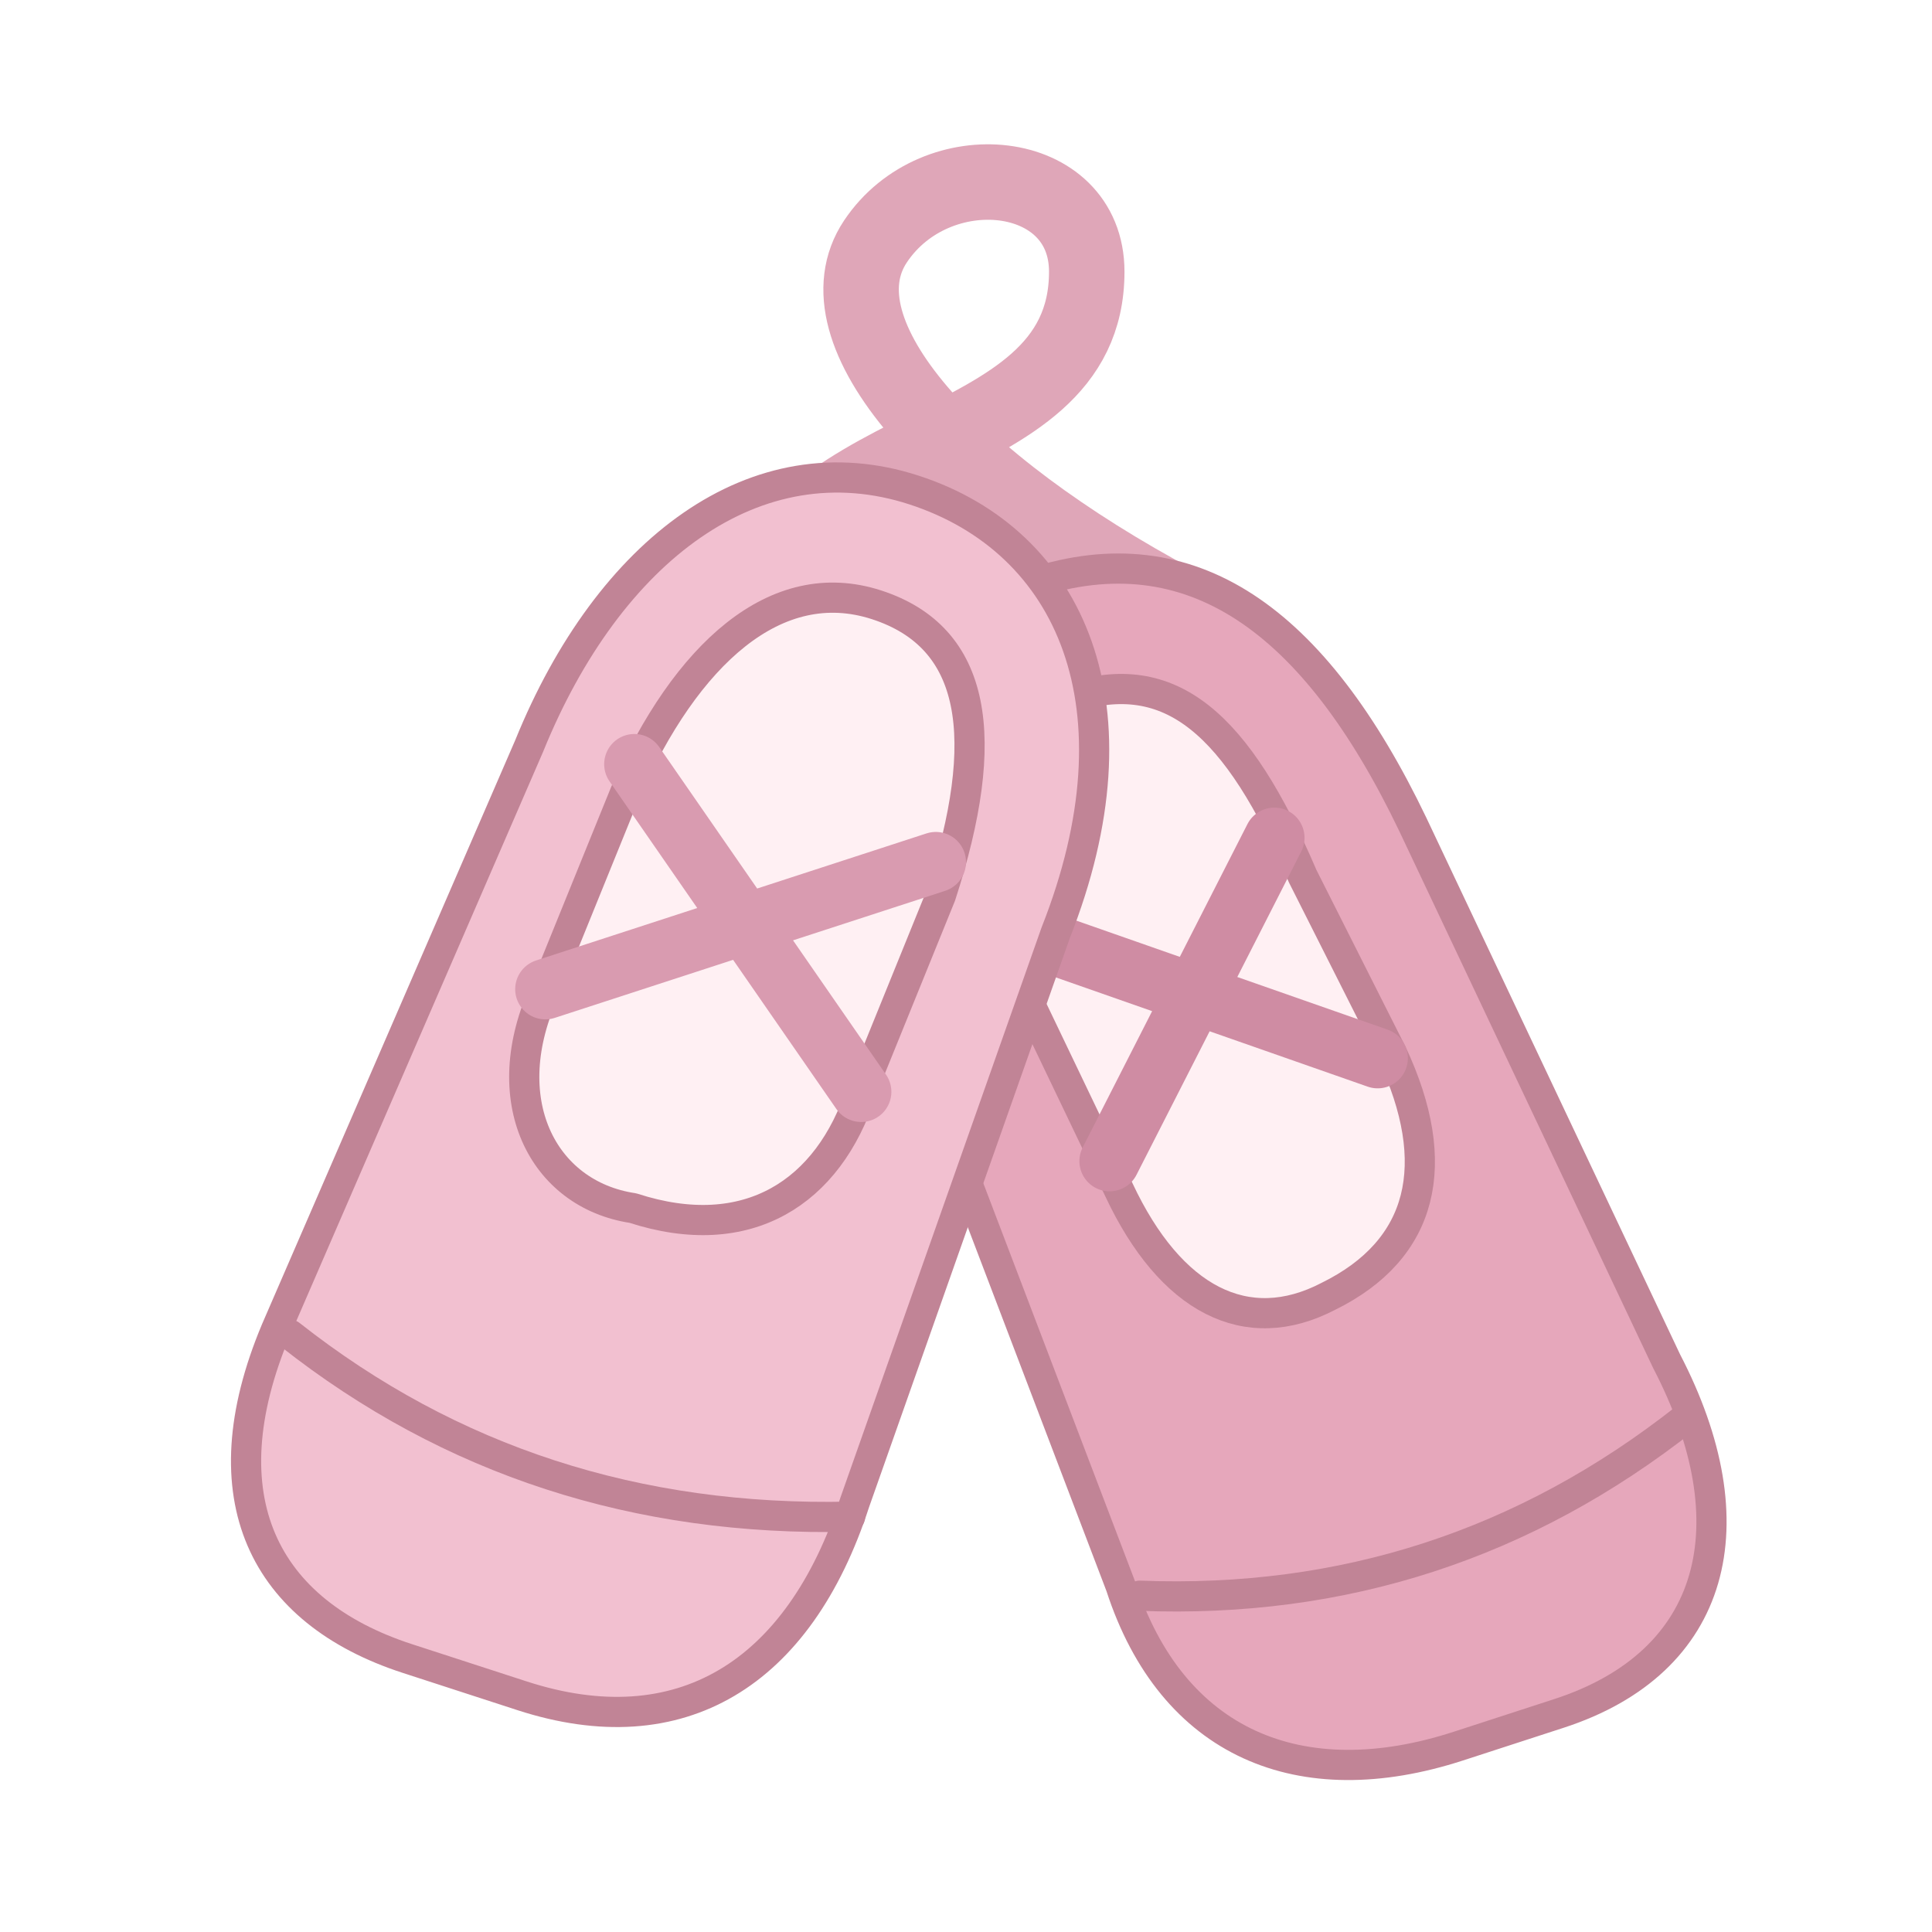
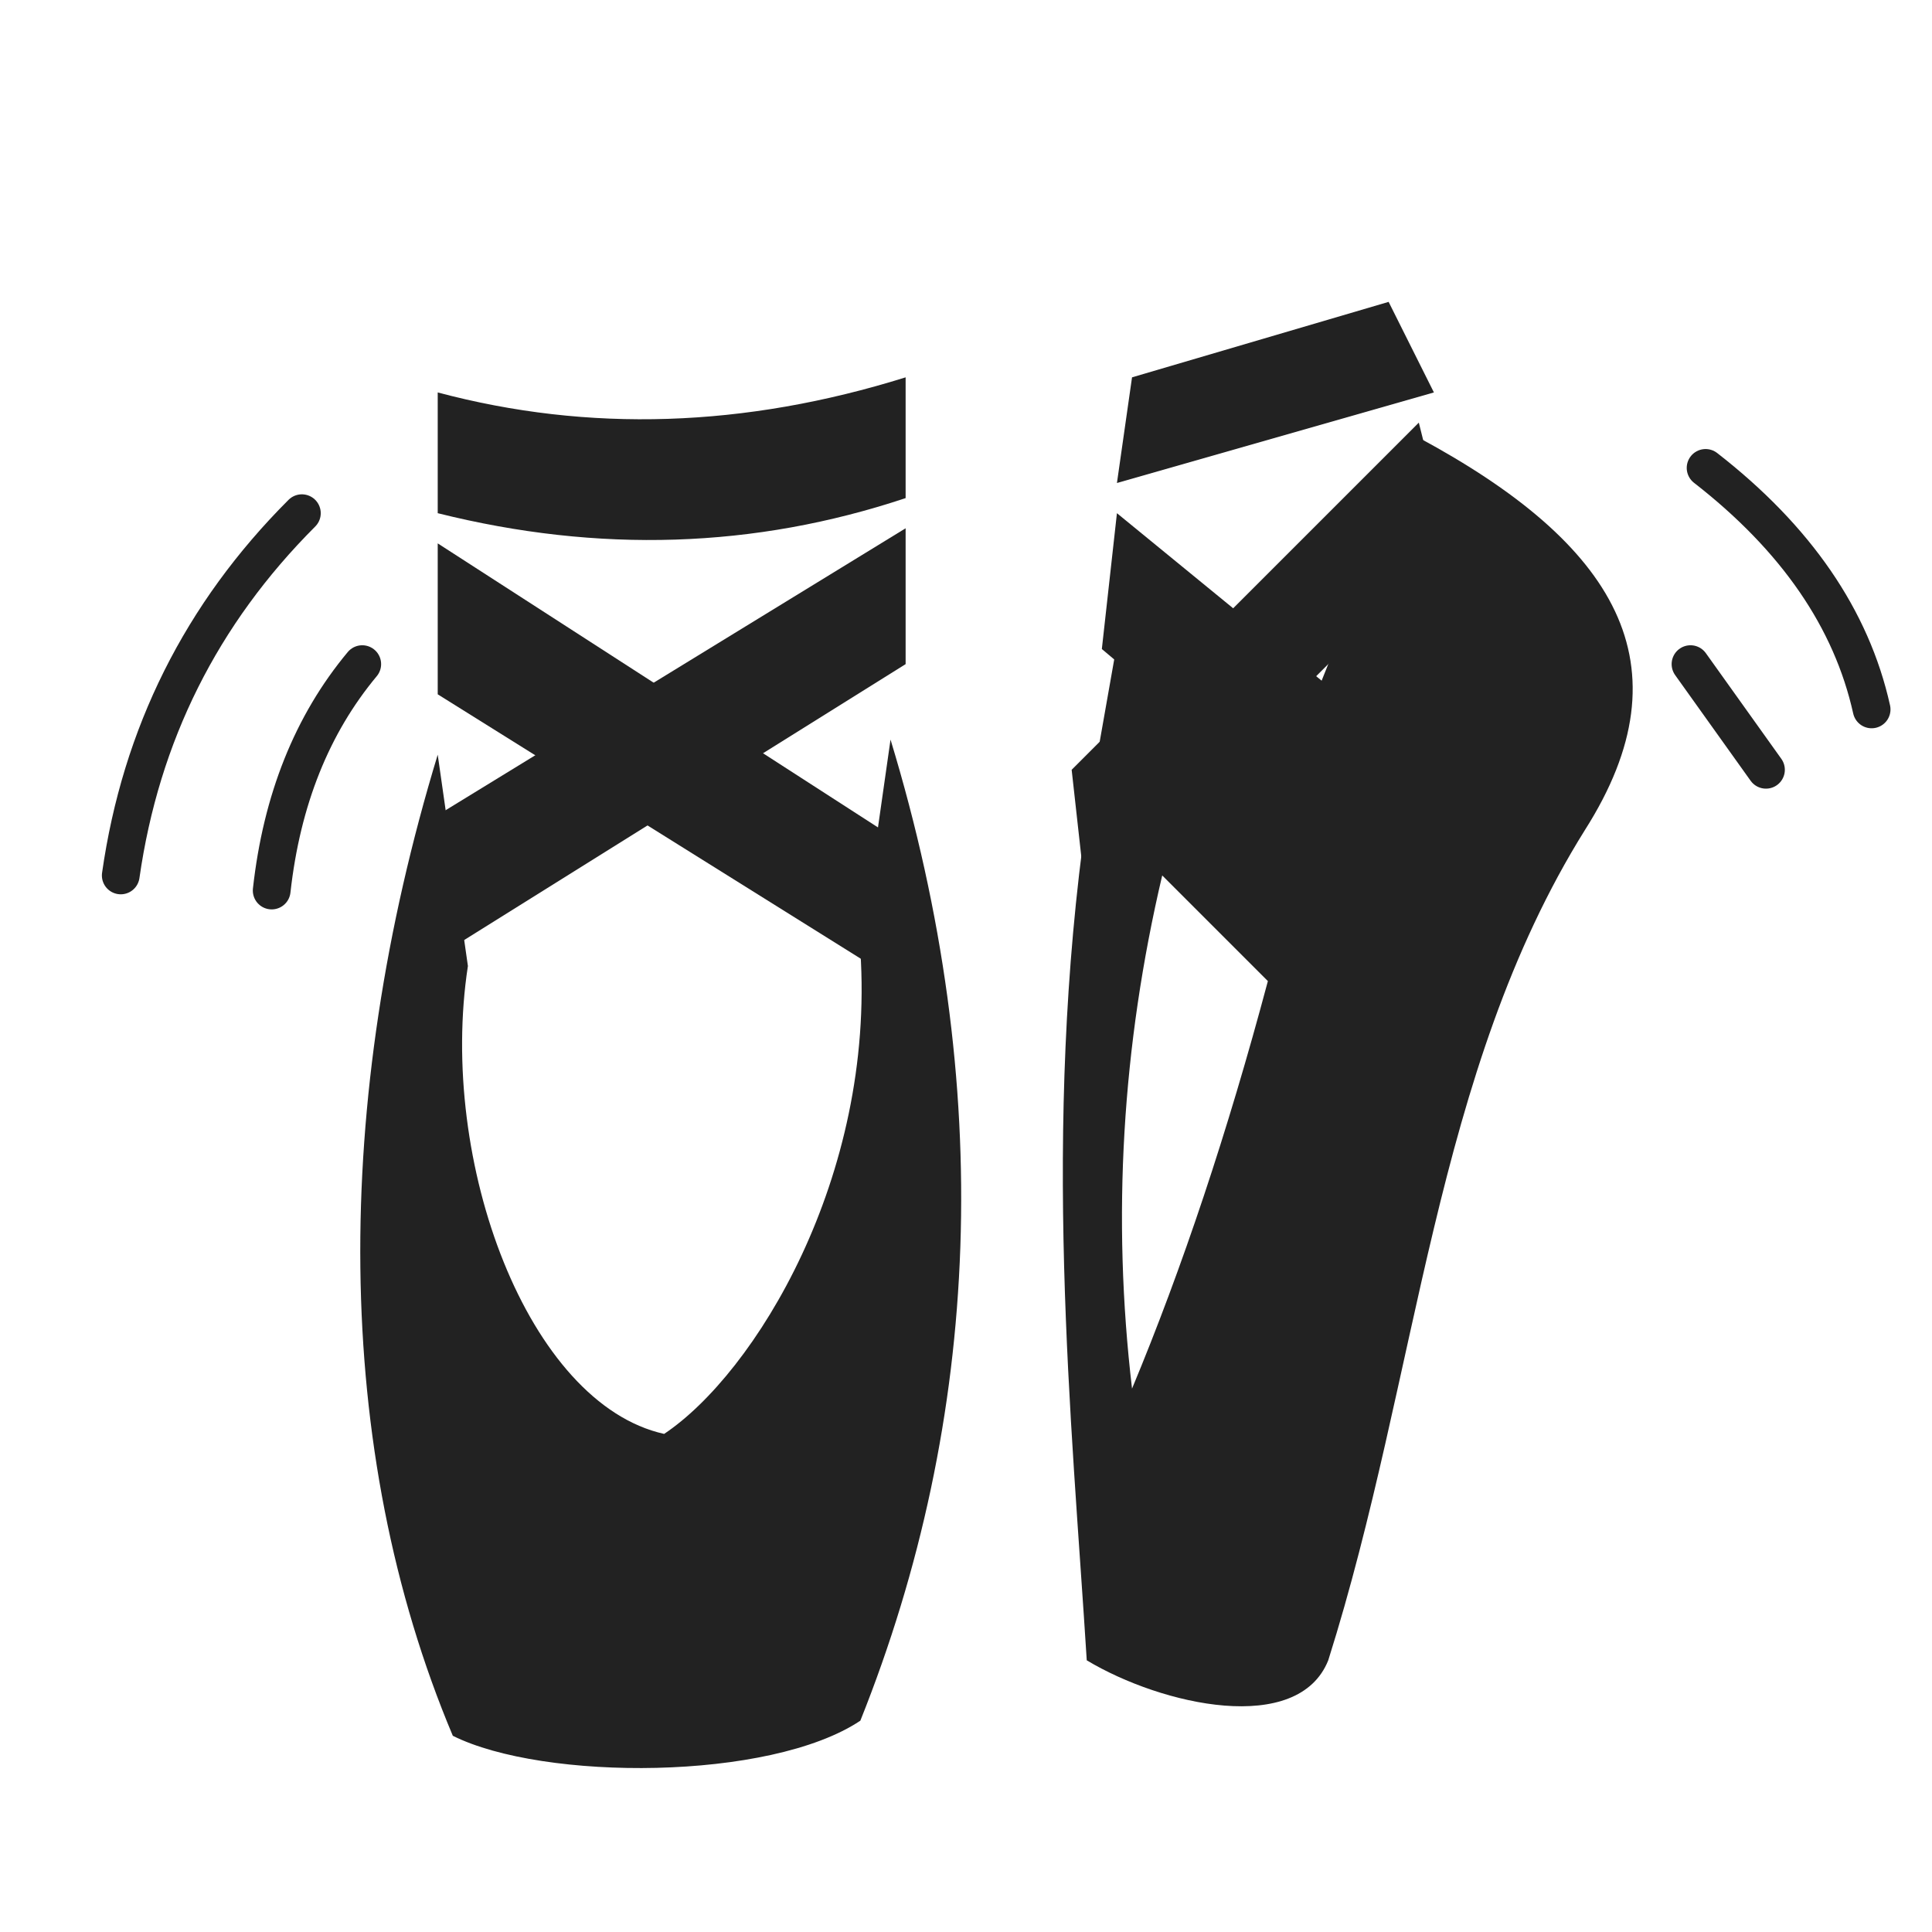
<svg xmlns="http://www.w3.org/2000/svg" width="128" height="128" viewBox="0 0 128 128" role="img" aria-labelledby="title desc">
-   <g stroke="#c18496" stroke-width="2" stroke-linecap="round" stroke-linejoin="round">
-     <path d="M49 43C51 28 72 31 72 18C72 11 62 10 58 16C54 22 63 32 78 40" fill="none" stroke="#dfa6b8" stroke-width="5" />
-     <g transform="rotate(-18 83 77)">
-       <path d="M81 36C69 36 64 46 64 61L66 101C66 112 73 118 84 118H91C102 118 107 110 105 98L100 59C98 44 92 36 81 36Z" fill="#e6a7bb" />
-       <path d="M81 44C74 44 71 51 72 61L74 76C75 84 79 88 85 87C92 86 95 81 94 73L92 60C91 49 88 44 81 44Z" fill="#fff0f3" />
-       <path d="M72 57L93 73M74 74L91 57" fill="none" stroke="#cf8ca3" stroke-width="4" />
-       <path d="M67 102Q86 109 105 102" fill="none" />
-     </g>
-     <g transform="rotate(18 46 74)">
-       <path d="M47 30C36 30 29 40 28 54L24 96C23 108 29 114 39 114H47C58 114 64 107 64 95L65 55C66 39 58 30 47 30Z" fill="#f2c0d0" />
-       <path d="M47 38C40 38 36 45 35 55L34 69C33 77 38 82 44 81C52 81 56 76 56 69L57 55C57 44 54 38 47 38Z" fill="#fff0f3" />
-       <path d="M35 53L56 69M34 69L56 53" fill="none" stroke="#d99bb0" stroke-width="4" />
-       <path d="M25 96Q44 103 64 96" fill="none" />
-     </g>
+   <g fill="none" stroke="#222222" stroke-width="2.5" stroke-linecap="round">
+     <path d="M8 58Q10 44 20 34M18 59Q19 50 24 44" />
+     <path d="M113 31Q122 38 124 47M112 44L117 51" />
+   </g>
+   <g fill="#222222" transform="translate(4 0)">
+     <path fill-rule="evenodd" d="M90 29C103 36 108 44 101 55C91 71 90 91 84 110C82 115 73 113 68 110C67 94 65 75 68 54L71 37L82 49ZM73 58L80 65Q76 80 71 92Q69 75 73 58Z" />
+     <path d="M71 25L88 20L91 26L70 32Z" />
+     <path d="M70 34L92 52L88 59L69 43Z" />
+     <path d="M90 28L92 36L68 60L67 51Z" />
+   </g>
+   <g fill="#222222" transform="translate(-9 0)">
+     <path d="M38 50C31 73 31 96 39 115C45 118 60 118 66 114C74 94 75 72 68 49L66 63C67 78 59 91 53 95C44 93 38 77 40 64Z" />
+     <path d="M38 26Q53 30 69 25L69 33Q54 38 38 34Z" />
+     <path d="M38 36L69 56L70 66L38 46Z" />
+     <path d="M69 35L69 44L37 64L38 54Z" />
  </g>
</svg>
